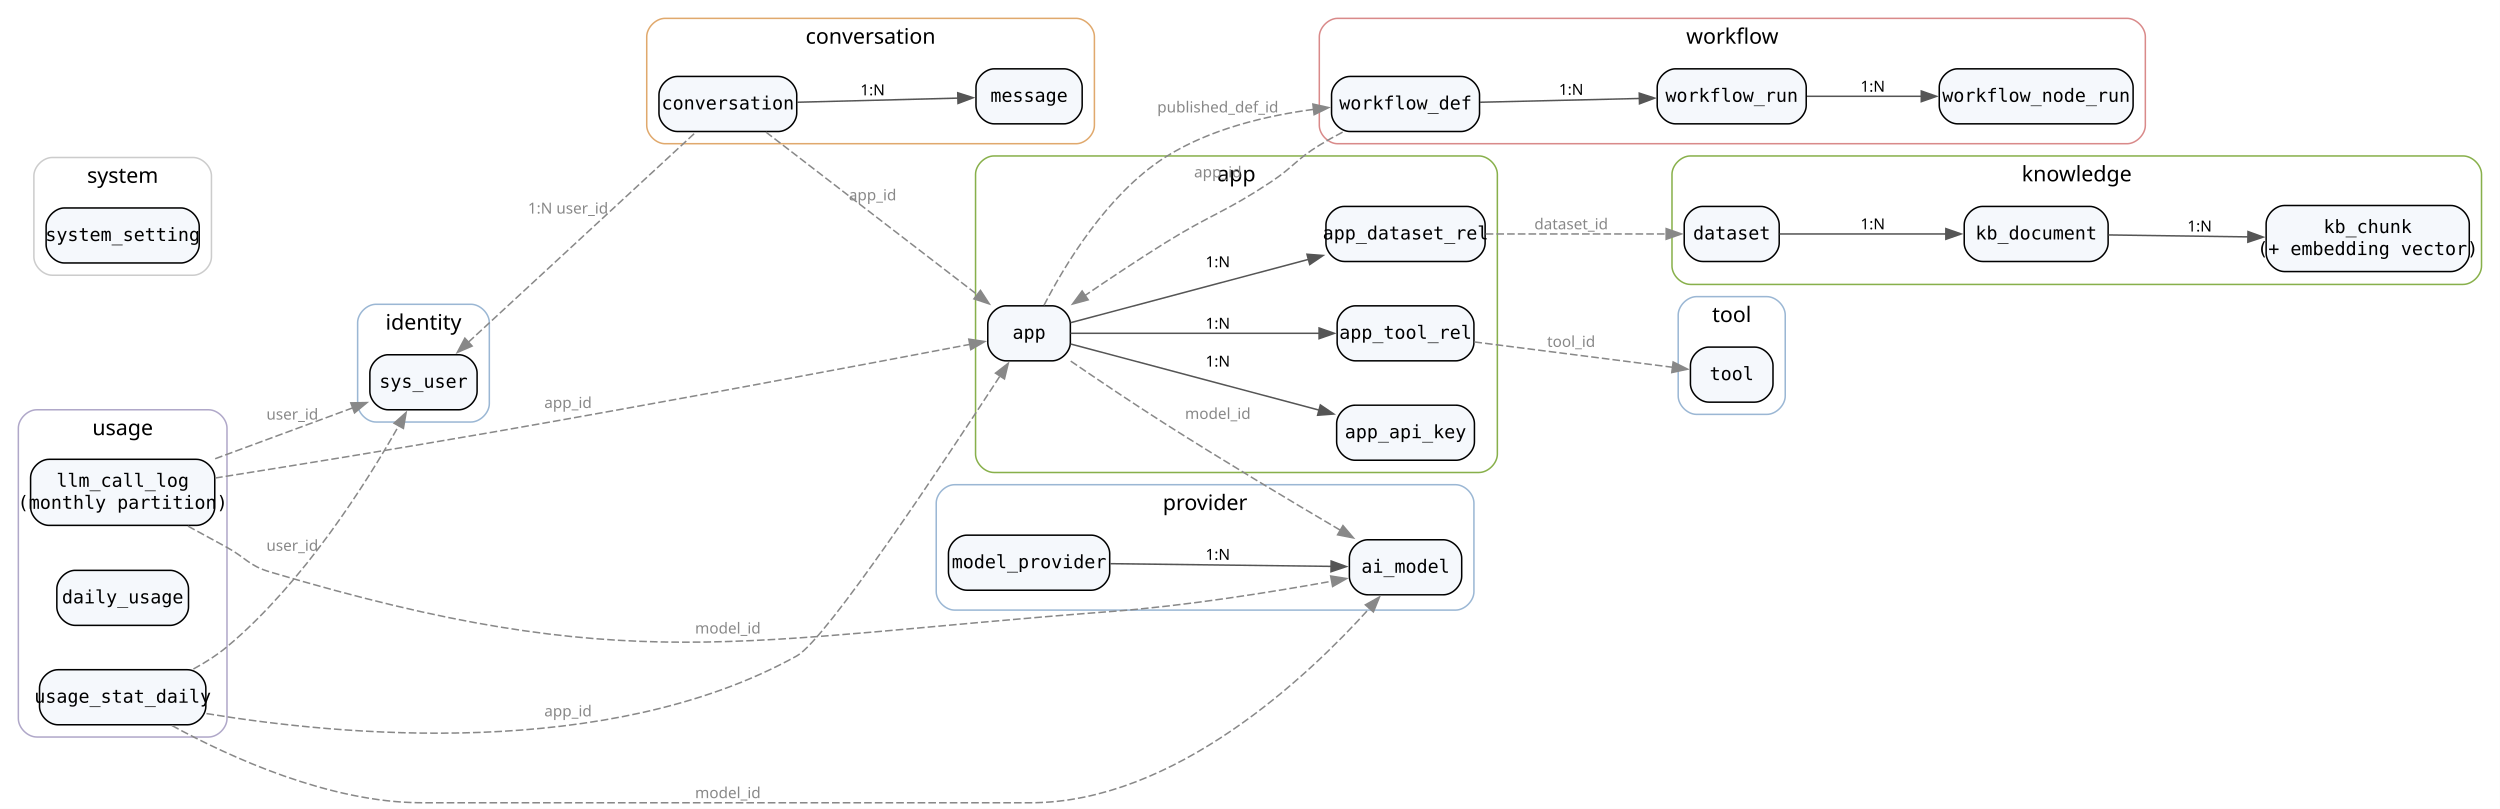
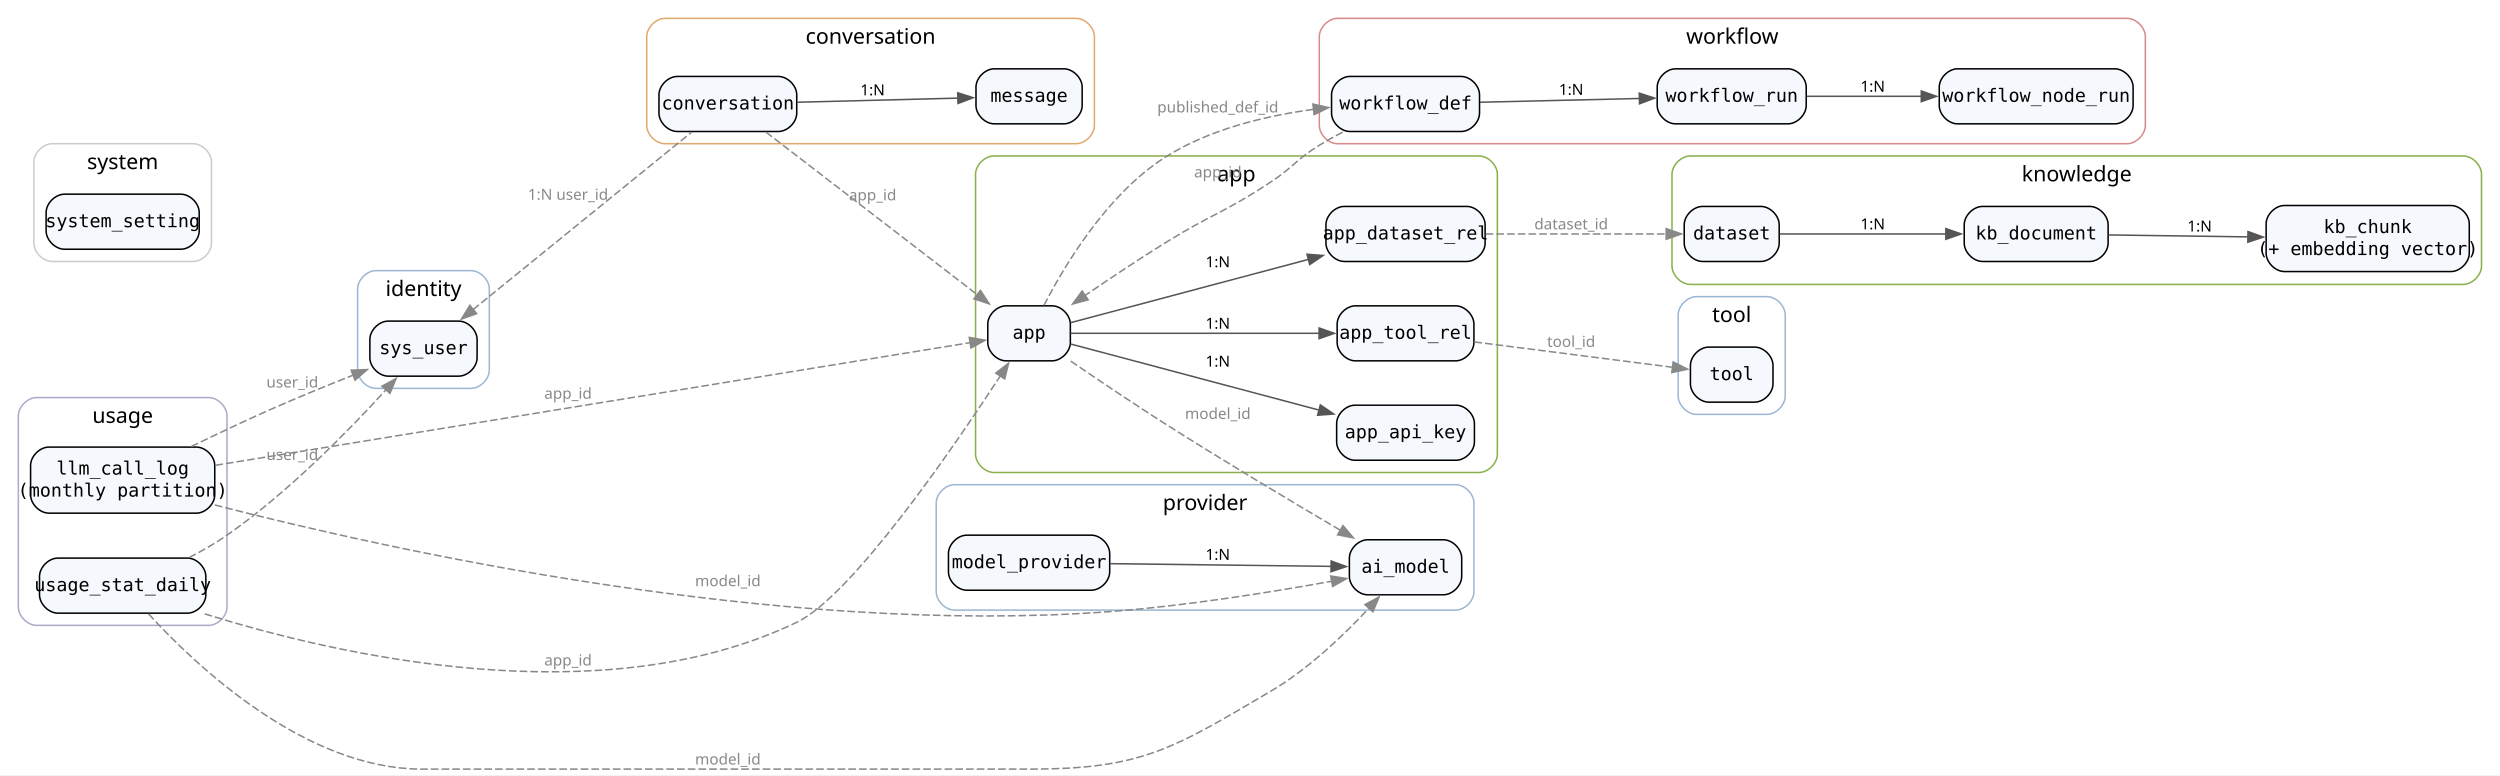
- <svg xmlns="http://www.w3.org/2000/svg" width="1635pt" height="529pt" viewBox="0.00 0.00 1635.00 529.00">
-   <g id="graph0" class="graph" transform="scale(1 1) rotate(0) translate(4 525)">
-     <polygon fill="white" stroke="none" points="-4,4 -4,-525 1630.91,-525 1630.91,4 -4,4" />
+ <svg xmlns="http://www.w3.org/2000/svg" width="1635pt" height="507pt" viewBox="0.00 0.00 1635.00 507.00">
+   <g id="graph0" class="graph" transform="scale(1 1) rotate(0) translate(4 503)">
+     <polygon fill="white" stroke="none" points="-4,4 -4,-503 1630.91,-503 1630.91,4 -4,4" />
    <g id="clust1" class="cluster">
      <path fill="none" stroke="#9bb7d4" d="M241.89,-249C241.89,-249 304.02,-249 304.02,-249 310.02,-249 316.02,-255 316.02,-261 316.02,-261 316.02,-314 316.02,-314 316.02,-320 310.02,-326 304.02,-326 304.02,-326 241.89,-326 241.89,-326 235.89,-326 229.89,-320 229.89,-314 229.89,-314 229.89,-261 229.89,-261 229.89,-255 235.89,-249 241.89,-249" />
      <text xml:space="preserve" text-anchor="middle" x="272.96" y="-309.4" font-family="sans-serif" font-size="14.00">identity</text>
    </g>
    <g id="clust2" class="cluster">
-       <path fill="none" stroke="#9bb7d4" d="M620.29,-126C620.29,-126 947.95,-126 947.95,-126 953.95,-126 959.95,-132 959.95,-138 959.95,-138 959.95,-196 959.95,-196 959.95,-202 953.95,-208 947.95,-208 947.95,-208 620.29,-208 620.29,-208 614.29,-208 608.29,-202 608.29,-196 608.29,-196 608.29,-138 608.29,-138 608.29,-132 614.29,-126 620.29,-126" />
-       <text xml:space="preserve" text-anchor="middle" x="784.12" y="-191.4" font-family="sans-serif" font-size="14.00">provider</text>
+       <path fill="none" stroke="#9bb7d4" d="M620.29,-104C620.29,-104 947.95,-104 947.95,-104 953.95,-104 959.95,-110 959.95,-116 959.95,-116 959.95,-174 959.95,-174 959.95,-180 953.95,-186 947.95,-186 947.95,-186 620.29,-186 620.29,-186 614.29,-186 608.29,-180 608.29,-174 608.29,-174 608.29,-116 608.29,-116 608.29,-110 614.29,-104 620.29,-104" />
+       <text xml:space="preserve" text-anchor="middle" x="784.12" y="-169.4" font-family="sans-serif" font-size="14.00">provider</text>
    </g>
    <g id="clust3" class="cluster">
-       <path fill="none" stroke="#88b04b" d="M646.01,-216C646.01,-216 963.27,-216 963.27,-216 969.27,-216 975.27,-222 975.27,-228 975.27,-228 975.27,-411 975.27,-411 975.27,-417 969.27,-423 963.27,-423 963.27,-423 646.01,-423 646.01,-423 640.01,-423 634.01,-417 634.01,-411 634.01,-411 634.01,-228 634.01,-228 634.01,-222 640.01,-216 646.01,-216" />
-       <text xml:space="preserve" text-anchor="middle" x="804.64" y="-406.4" font-family="sans-serif" font-size="14.00">app</text>
+       <path fill="none" stroke="#88b04b" d="M646.01,-194C646.01,-194 963.27,-194 963.27,-194 969.27,-194 975.27,-200 975.27,-206 975.27,-206 975.27,-389 975.27,-389 975.27,-395 969.27,-401 963.27,-401 963.27,-401 646.01,-401 646.01,-401 640.01,-401 634.01,-395 634.01,-389 634.01,-389 634.01,-206 634.01,-206 634.01,-200 640.01,-194 646.01,-194" />
+       <text xml:space="preserve" text-anchor="middle" x="804.64" y="-384.4" font-family="sans-serif" font-size="14.00">app</text>
    </g>
    <g id="clust4" class="cluster">
-       <path fill="none" stroke="#e0a96d" d="M430.96,-431C430.96,-431 699.74,-431 699.74,-431 705.74,-431 711.74,-437 711.74,-443 711.74,-443 711.74,-501 711.74,-501 711.74,-507 705.74,-513 699.74,-513 699.74,-513 430.96,-513 430.96,-513 424.96,-513 418.96,-507 418.96,-501 418.96,-501 418.96,-443 418.96,-443 418.96,-437 424.96,-431 430.96,-431" />
-       <text xml:space="preserve" text-anchor="middle" x="565.35" y="-496.4" font-family="sans-serif" font-size="14.00">conversation</text>
+       <path fill="none" stroke="#e0a96d" d="M430.96,-409C430.96,-409 699.74,-409 699.74,-409 705.74,-409 711.74,-415 711.74,-421 711.74,-421 711.74,-479 711.74,-479 711.74,-485 705.74,-491 699.74,-491 699.74,-491 430.96,-491 430.96,-491 424.96,-491 418.96,-485 418.96,-479 418.96,-479 418.96,-421 418.96,-421 418.96,-415 424.96,-409 430.96,-409" />
+       <text xml:space="preserve" text-anchor="middle" x="565.35" y="-474.4" font-family="sans-serif" font-size="14.00">conversation</text>
    </g>
    <g id="clust5" class="cluster">
-       <path fill="none" stroke="#88b04b" d="M1101.48,-339C1101.48,-339 1606.91,-339 1606.91,-339 1612.91,-339 1618.91,-345 1618.91,-351 1618.91,-351 1618.91,-411 1618.91,-411 1618.91,-417 1612.91,-423 1606.91,-423 1606.91,-423 1101.48,-423 1101.48,-423 1095.48,-423 1089.48,-417 1089.48,-411 1089.48,-411 1089.48,-351 1089.48,-351 1089.48,-345 1095.48,-339 1101.48,-339" />
-       <text xml:space="preserve" text-anchor="middle" x="1354.19" y="-406.4" font-family="sans-serif" font-size="14.00">knowledge</text>
+       <path fill="none" stroke="#88b04b" d="M1101.48,-317C1101.48,-317 1606.91,-317 1606.91,-317 1612.91,-317 1618.91,-323 1618.91,-329 1618.91,-329 1618.91,-389 1618.91,-389 1618.91,-395 1612.91,-401 1606.91,-401 1606.91,-401 1101.48,-401 1101.48,-401 1095.48,-401 1089.48,-395 1089.48,-389 1089.48,-389 1089.48,-329 1089.48,-329 1089.48,-323 1095.48,-317 1101.48,-317" />
+       <text xml:space="preserve" text-anchor="middle" x="1354.19" y="-384.4" font-family="sans-serif" font-size="14.00">knowledge</text>
    </g>
    <g id="clust6" class="cluster">
-       <path fill="none" stroke="#d98a8a" d="M870.83,-431C870.83,-431 1387.05,-431 1387.05,-431 1393.05,-431 1399.05,-437 1399.05,-443 1399.05,-443 1399.05,-501 1399.05,-501 1399.05,-507 1393.05,-513 1387.05,-513 1387.05,-513 870.83,-513 870.83,-513 864.83,-513 858.83,-507 858.83,-501 858.83,-501 858.83,-443 858.83,-443 858.83,-437 864.83,-431 870.83,-431" />
-       <text xml:space="preserve" text-anchor="middle" x="1128.94" y="-496.4" font-family="sans-serif" font-size="14.00">workflow</text>
+       <path fill="none" stroke="#d98a8a" d="M870.83,-409C870.83,-409 1387.05,-409 1387.05,-409 1393.05,-409 1399.05,-415 1399.05,-421 1399.05,-421 1399.05,-479 1399.05,-479 1399.05,-485 1393.05,-491 1387.05,-491 1387.05,-491 870.83,-491 870.83,-491 864.83,-491 858.83,-485 858.83,-479 858.83,-479 858.83,-421 858.83,-421 858.83,-415 864.83,-409 870.83,-409" />
+       <text xml:space="preserve" text-anchor="middle" x="1128.94" y="-474.4" font-family="sans-serif" font-size="14.00">workflow</text>
    </g>
    <g id="clust7" class="cluster">
-       <path fill="none" stroke="#9bb7d4" d="M1105.54,-254C1105.54,-254 1151.54,-254 1151.54,-254 1157.54,-254 1163.54,-260 1163.54,-266 1163.54,-266 1163.54,-319 1163.54,-319 1163.54,-325 1157.54,-331 1151.54,-331 1151.54,-331 1105.54,-331 1105.54,-331 1099.54,-331 1093.54,-325 1093.54,-319 1093.54,-319 1093.54,-266 1093.54,-266 1093.54,-260 1099.54,-254 1105.54,-254" />
-       <text xml:space="preserve" text-anchor="middle" x="1128.54" y="-314.4" font-family="sans-serif" font-size="14.00">tool</text>
+       <path fill="none" stroke="#9bb7d4" d="M1105.54,-232C1105.54,-232 1151.54,-232 1151.54,-232 1157.54,-232 1163.54,-238 1163.54,-244 1163.54,-244 1163.54,-297 1163.54,-297 1163.54,-303 1157.54,-309 1151.54,-309 1151.54,-309 1105.54,-309 1105.54,-309 1099.54,-309 1093.54,-303 1093.54,-297 1093.54,-297 1093.54,-244 1093.54,-244 1093.54,-238 1099.54,-232 1105.54,-232" />
+       <text xml:space="preserve" text-anchor="middle" x="1128.54" y="-292.4" font-family="sans-serif" font-size="14.00">tool</text>
    </g>
    <g id="clust8" class="cluster">
-       <path fill="none" stroke="#b0a8c9" d="M20,-43C20,-43 132.45,-43 132.45,-43 138.45,-43 144.45,-49 144.45,-55 144.45,-55 144.45,-245 144.45,-245 144.45,-251 138.45,-257 132.45,-257 132.45,-257 20,-257 20,-257 14,-257 8,-251 8,-245 8,-245 8,-55 8,-55 8,-49 14,-43 20,-43" />
-       <text xml:space="preserve" text-anchor="middle" x="76.23" y="-240.4" font-family="sans-serif" font-size="14.00">usage</text>
+       <path fill="none" stroke="#b0a8c9" d="M20,-94C20,-94 132.45,-94 132.45,-94 138.45,-94 144.45,-100 144.45,-106 144.45,-106 144.45,-231 144.45,-231 144.45,-237 138.45,-243 132.45,-243 132.45,-243 20,-243 20,-243 14,-243 8,-237 8,-231 8,-231 8,-106 8,-106 8,-100 14,-94 20,-94" />
+       <text xml:space="preserve" text-anchor="middle" x="76.23" y="-226.4" font-family="sans-serif" font-size="14.00">usage</text>
    </g>
    <g id="clust9" class="cluster">
-       <path fill="none" stroke="#cccccc" d="M30.16,-345C30.16,-345 122.29,-345 122.29,-345 128.29,-345 134.29,-351 134.29,-357 134.29,-357 134.29,-410 134.29,-410 134.29,-416 128.29,-422 122.29,-422 122.29,-422 30.16,-422 30.16,-422 24.16,-422 18.16,-416 18.16,-410 18.16,-410 18.16,-357 18.16,-357 18.16,-351 24.16,-345 30.16,-345" />
-       <text xml:space="preserve" text-anchor="middle" x="76.23" y="-405.4" font-family="sans-serif" font-size="14.00">system</text>
+       <path fill="none" stroke="#cccccc" d="M30.16,-332C30.16,-332 122.29,-332 122.29,-332 128.29,-332 134.29,-338 134.29,-344 134.29,-344 134.29,-397 134.29,-397 134.29,-403 128.29,-409 122.29,-409 122.29,-409 30.16,-409 30.16,-409 24.16,-409 18.16,-403 18.16,-397 18.16,-397 18.16,-344 18.16,-344 18.16,-338 24.16,-332 30.16,-332" />
+       <text xml:space="preserve" text-anchor="middle" x="76.23" y="-392.4" font-family="sans-serif" font-size="14.00">system</text>
    </g>
    <g id="node1" class="node">
      <path fill="#f5f8fc" stroke="black" d="M296.02,-293C296.02,-293 249.89,-293 249.89,-293 243.89,-293 237.89,-287 237.89,-281 237.89,-281 237.89,-269 237.89,-269 237.89,-263 243.89,-257 249.89,-257 249.89,-257 296.02,-257 296.02,-257 302.02,-257 308.02,-263 308.02,-269 308.02,-269 308.02,-281 308.02,-281 308.02,-287 302.02,-293 296.02,-293" />
      <text xml:space="preserve" text-anchor="middle" x="272.96" y="-271.4" font-family="monospace" font-size="12.00">sys_user</text>
    </g>
    <g id="node8" class="node">
-       <path fill="#f5f8fc" stroke="black" d="M505.07,-475C505.07,-475 438.96,-475 438.96,-475 432.96,-475 426.96,-469 426.96,-463 426.96,-463 426.96,-451 426.96,-451 426.96,-445 432.96,-439 438.96,-439 438.96,-439 505.07,-439 505.07,-439 511.07,-439 517.07,-445 517.07,-451 517.07,-451 517.07,-463 517.07,-463 517.07,-469 511.07,-475 505.07,-475" />
-       <text xml:space="preserve" text-anchor="middle" x="472.02" y="-453.4" font-family="monospace" font-size="12.00">conversation</text>
+       <path fill="#f5f8fc" stroke="black" d="M505.07,-453C505.07,-453 438.96,-453 438.96,-453 432.96,-453 426.96,-447 426.96,-441 426.96,-441 426.96,-429 426.96,-429 426.96,-423 432.96,-417 438.96,-417 438.96,-417 505.07,-417 505.07,-417 511.07,-417 517.07,-423 517.07,-429 517.07,-429 517.07,-441 517.07,-441 517.07,-447 511.07,-453 505.07,-453" />
+       <text xml:space="preserve" text-anchor="middle" x="472.02" y="-431.4" font-family="monospace" font-size="12.00">conversation</text>
    </g>
    <g id="edge16" class="edge">
-       <path fill="none" stroke="#888888" stroke-dasharray="5,2" d="M302.29,-301.17C342.78,-338.56 416.17,-406.35 451.28,-438.77" />
-       <polygon fill="#888888" stroke="#888888" points="304.77,-298.69 295.05,-294.48 300.02,-303.84 304.77,-298.69" />
-       <text xml:space="preserve" text-anchor="middle" x="367.49" y="-385.3" font-family="sans-serif" font-size="10.00" fill="#888888">1:N user_id</text>
+       <path fill="none" stroke="#888888" stroke-dasharray="5,2" d="M305.35,-300.49C345.25,-332.89 413.18,-388.04 448.37,-416.61" />
+       <polygon fill="#888888" stroke="#888888" points="307.71,-297.89 297.74,-294.31 303.29,-303.33 307.71,-297.89" />
+       <text xml:space="preserve" text-anchor="middle" x="367.49" y="-372.33" font-family="sans-serif" font-size="10.00" fill="#888888">1:N user_id</text>
    </g>
    <g id="node2" class="node">
-       <path fill="#f5f8fc" stroke="black" d="M709.74,-175C709.74,-175 628.29,-175 628.29,-175 622.29,-175 616.29,-169 616.29,-163 616.29,-163 616.29,-151 616.29,-151 616.29,-145 622.29,-139 628.29,-139 628.29,-139 709.74,-139 709.74,-139 715.74,-139 721.74,-145 721.74,-151 721.74,-151 721.74,-163 721.74,-163 721.74,-169 715.74,-175 709.74,-175" />
-       <text xml:space="preserve" text-anchor="middle" x="669.01" y="-153.4" font-family="monospace" font-size="12.00">model_provider</text>
+       <path fill="#f5f8fc" stroke="black" d="M709.74,-153C709.74,-153 628.29,-153 628.29,-153 622.29,-153 616.29,-147 616.29,-141 616.29,-141 616.29,-129 616.29,-129 616.29,-123 622.29,-117 628.29,-117 628.29,-117 709.74,-117 709.74,-117 715.74,-117 721.74,-123 721.74,-129 721.74,-129 721.74,-141 721.74,-141 721.74,-147 715.74,-153 709.74,-153" />
+       <text xml:space="preserve" text-anchor="middle" x="669.01" y="-131.4" font-family="monospace" font-size="12.00">model_provider</text>
    </g>
    <g id="node3" class="node">
-       <path fill="#f5f8fc" stroke="black" d="M939.95,-172C939.95,-172 890.49,-172 890.49,-172 884.49,-172 878.49,-166 878.49,-160 878.49,-160 878.49,-148 878.49,-148 878.49,-142 884.49,-136 890.49,-136 890.49,-136 939.95,-136 939.95,-136 945.95,-136 951.95,-142 951.95,-148 951.95,-148 951.95,-160 951.95,-160 951.95,-166 945.95,-172 939.95,-172" />
-       <text xml:space="preserve" text-anchor="middle" x="915.22" y="-150.4" font-family="monospace" font-size="12.00">ai_model</text>
+       <path fill="#f5f8fc" stroke="black" d="M939.95,-150C939.95,-150 890.49,-150 890.49,-150 884.49,-150 878.49,-144 878.49,-138 878.49,-138 878.49,-126 878.49,-126 878.49,-120 884.49,-114 890.49,-114 890.49,-114 939.95,-114 939.95,-114 945.95,-114 951.95,-120 951.95,-126 951.95,-126 951.95,-138 951.95,-138 951.95,-144 945.95,-150 939.95,-150" />
+       <text xml:space="preserve" text-anchor="middle" x="915.22" y="-128.4" font-family="monospace" font-size="12.00">ai_model</text>
    </g>
    <g id="edge1" class="edge">
-       <path fill="none" stroke="#555555" d="M722.1,-156.36C764.9,-155.83 825.04,-155.1 866.58,-154.59" />
-       <polygon fill="#555555" stroke="#555555" points="866.57,-158.09 876.53,-154.46 866.48,-151.09 866.57,-158.09" />
-       <text xml:space="preserve" text-anchor="middle" x="792.45" y="-158.86" font-family="sans-serif" font-size="10.00">1:N</text>
+       <path fill="none" stroke="#555555" d="M722.1,-134.36C764.9,-133.83 825.04,-133.1 866.58,-132.59" />
+       <polygon fill="#555555" stroke="#555555" points="866.57,-136.09 876.53,-132.46 866.48,-129.09 866.57,-136.09" />
+       <text xml:space="preserve" text-anchor="middle" x="792.45" y="-136.86" font-family="sans-serif" font-size="10.00">1:N</text>
    </g>
    <g id="node4" class="node">
-       <path fill="#f5f8fc" stroke="black" d="M684.01,-325C684.01,-325 654.01,-325 654.01,-325 648.01,-325 642.01,-319 642.01,-313 642.01,-313 642.01,-301 642.01,-301 642.01,-295 648.01,-289 654.01,-289 654.01,-289 684.01,-289 684.01,-289 690.01,-289 696.01,-295 696.01,-301 696.01,-301 696.01,-313 696.01,-313 696.01,-319 690.01,-325 684.01,-325" />
-       <text xml:space="preserve" text-anchor="middle" x="669.01" y="-303.4" font-family="monospace" font-size="12.00">app</text>
+       <path fill="#f5f8fc" stroke="black" d="M684.01,-303C684.01,-303 654.01,-303 654.01,-303 648.01,-303 642.01,-297 642.01,-291 642.01,-291 642.01,-279 642.01,-279 642.01,-273 648.01,-267 654.01,-267 654.01,-267 684.01,-267 684.01,-267 690.01,-267 696.01,-273 696.01,-279 696.01,-279 696.01,-291 696.01,-291 696.01,-297 690.01,-303 684.01,-303" />
+       <text xml:space="preserve" text-anchor="middle" x="669.01" y="-281.4" font-family="monospace" font-size="12.00">app</text>
    </g>
    <g id="edge10" class="edge">
-       <path fill="none" stroke="#888888" stroke-dasharray="5,2" d="M696.27,-288.83C713.58,-276.98 736.83,-261.3 757.74,-248 796.22,-223.52 840.9,-196.86 872.63,-178.2" />
-       <polygon fill="#888888" stroke="#888888" points="874.3,-181.28 881.15,-173.2 870.76,-175.24 874.3,-181.28" />
-       <text xml:space="preserve" text-anchor="middle" x="792.45" y="-251" font-family="sans-serif" font-size="10.00" fill="#888888">model_id</text>
+       <path fill="none" stroke="#888888" stroke-dasharray="5,2" d="M696.27,-266.83C713.58,-254.98 736.83,-239.3 757.74,-226 796.22,-201.52 840.9,-174.86 872.63,-156.2" />
+       <polygon fill="#888888" stroke="#888888" points="874.3,-159.28 881.15,-151.2 870.76,-153.24 874.3,-159.28" />
+       <text xml:space="preserve" text-anchor="middle" x="792.45" y="-229" font-family="sans-serif" font-size="10.00" fill="#888888">model_id</text>
    </g>
    <g id="node5" class="node">
-       <path fill="#f5f8fc" stroke="black" d="M948.28,-260C948.28,-260 882.16,-260 882.16,-260 876.16,-260 870.16,-254 870.16,-248 870.16,-248 870.16,-236 870.16,-236 870.16,-230 876.16,-224 882.16,-224 882.16,-224 948.28,-224 948.28,-224 954.28,-224 960.28,-230 960.28,-236 960.28,-236 960.28,-248 960.28,-248 960.28,-254 954.28,-260 948.28,-260" />
-       <text xml:space="preserve" text-anchor="middle" x="915.22" y="-238.4" font-family="monospace" font-size="12.00">app_api_key</text>
+       <path fill="#f5f8fc" stroke="black" d="M948.28,-238C948.28,-238 882.16,-238 882.16,-238 876.16,-238 870.16,-232 870.16,-226 870.16,-226 870.16,-214 870.16,-214 870.16,-208 876.16,-202 882.16,-202 882.16,-202 948.28,-202 948.28,-202 954.28,-202 960.28,-208 960.28,-214 960.28,-214 960.28,-226 960.28,-226 960.28,-232 954.28,-238 948.28,-238" />
+       <text xml:space="preserve" text-anchor="middle" x="915.22" y="-216.4" font-family="monospace" font-size="12.00">app_api_key</text>
    </g>
    <g id="edge2" class="edge">
-       <path fill="none" stroke="#555555" d="M696.15,-300.04C734.78,-289.76 808.03,-270.26 858.92,-256.72" />
-       <polygon fill="#555555" stroke="#555555" points="859.51,-260.18 868.28,-254.23 857.71,-253.42 859.51,-260.18" />
-       <text xml:space="preserve" text-anchor="middle" x="792.45" y="-285.23" font-family="sans-serif" font-size="10.00">1:N</text>
+       <path fill="none" stroke="#555555" d="M696.15,-278.04C734.78,-267.76 808.03,-248.26 858.92,-234.72" />
+       <polygon fill="#555555" stroke="#555555" points="859.51,-238.18 868.28,-232.23 857.71,-231.42 859.51,-238.18" />
+       <text xml:space="preserve" text-anchor="middle" x="792.45" y="-263.23" font-family="sans-serif" font-size="10.00">1:N</text>
    </g>
    <g id="node6" class="node">
-       <path fill="#f5f8fc" stroke="black" d="M955.27,-390C955.27,-390 875.17,-390 875.17,-390 869.17,-390 863.17,-384 863.17,-378 863.17,-378 863.17,-366 863.17,-366 863.17,-360 869.17,-354 875.17,-354 875.17,-354 955.27,-354 955.27,-354 961.27,-354 967.27,-360 967.27,-366 967.27,-366 967.27,-378 967.27,-378 967.27,-384 961.27,-390 955.27,-390" />
-       <text xml:space="preserve" text-anchor="middle" x="915.22" y="-368.4" font-family="monospace" font-size="12.00">app_dataset_rel</text>
+       <path fill="#f5f8fc" stroke="black" d="M955.27,-368C955.27,-368 875.17,-368 875.17,-368 869.17,-368 863.17,-362 863.17,-356 863.17,-356 863.17,-344 863.17,-344 863.17,-338 869.17,-332 875.17,-332 875.17,-332 955.27,-332 955.27,-332 961.27,-332 967.27,-338 967.27,-344 967.27,-344 967.27,-356 967.27,-356 967.27,-362 961.27,-368 955.27,-368" />
+       <text xml:space="preserve" text-anchor="middle" x="915.22" y="-346.4" font-family="monospace" font-size="12.00">app_dataset_rel</text>
    </g>
    <g id="edge3" class="edge">
-       <path fill="none" stroke="#555555" d="M696.15,-313.96C732.98,-323.76 801.29,-341.94 851.68,-355.35" />
-       <polygon fill="#555555" stroke="#555555" points="850.76,-358.73 861.32,-357.92 852.56,-351.97 850.76,-358.73" />
-       <text xml:space="preserve" text-anchor="middle" x="792.45" y="-350.23" font-family="sans-serif" font-size="10.00">1:N</text>
+       <path fill="none" stroke="#555555" d="M696.15,-291.96C732.98,-301.76 801.29,-319.94 851.68,-333.35" />
+       <polygon fill="#555555" stroke="#555555" points="850.76,-336.73 861.32,-335.92 852.56,-329.97 850.76,-336.73" />
+       <text xml:space="preserve" text-anchor="middle" x="792.45" y="-328.23" font-family="sans-serif" font-size="10.00">1:N</text>
    </g>
    <g id="node7" class="node">
-       <path fill="#f5f8fc" stroke="black" d="M947.95,-325C947.95,-325 882.49,-325 882.49,-325 876.49,-325 870.49,-319 870.49,-313 870.49,-313 870.49,-301 870.49,-301 870.49,-295 876.49,-289 882.49,-289 882.49,-289 947.95,-289 947.95,-289 953.95,-289 959.95,-295 959.95,-301 959.95,-301 959.95,-313 959.95,-313 959.95,-319 953.95,-325 947.95,-325" />
-       <text xml:space="preserve" text-anchor="middle" x="915.22" y="-303.4" font-family="monospace" font-size="12.00">app_tool_rel</text>
+       <path fill="#f5f8fc" stroke="black" d="M947.95,-303C947.95,-303 882.49,-303 882.49,-303 876.49,-303 870.49,-297 870.49,-291 870.49,-291 870.49,-279 870.49,-279 870.49,-273 876.49,-267 882.49,-267 882.49,-267 947.95,-267 947.95,-267 953.95,-267 959.95,-273 959.95,-279 959.95,-279 959.95,-291 959.95,-291 959.95,-297 953.95,-303 947.95,-303" />
+       <text xml:space="preserve" text-anchor="middle" x="915.22" y="-281.4" font-family="monospace" font-size="12.00">app_tool_rel</text>
    </g>
    <g id="edge4" class="edge">
-       <path fill="none" stroke="#555555" d="M696.15,-307C734.73,-307 807.85,-307 858.73,-307" />
-       <polygon fill="#555555" stroke="#555555" points="858.68,-310.5 868.68,-307 858.68,-303.5 858.68,-310.5" />
-       <text xml:space="preserve" text-anchor="middle" x="792.45" y="-310" font-family="sans-serif" font-size="10.00">1:N</text>
+       <path fill="none" stroke="#555555" d="M696.15,-285C734.73,-285 807.85,-285 858.73,-285" />
+       <polygon fill="#555555" stroke="#555555" points="858.68,-288.5 868.68,-285 858.68,-281.5 858.68,-288.5" />
+       <text xml:space="preserve" text-anchor="middle" x="792.45" y="-288" font-family="sans-serif" font-size="10.00">1:N</text>
    </g>
    <g id="node13" class="node">
-       <path fill="#f5f8fc" stroke="black" d="M951.61,-475C951.61,-475 878.83,-475 878.83,-475 872.83,-475 866.83,-469 866.83,-463 866.83,-463 866.83,-451 866.83,-451 866.83,-445 872.83,-439 878.83,-439 878.83,-439 951.61,-439 951.61,-439 957.61,-439 963.61,-445 963.61,-451 963.61,-451 963.61,-463 963.61,-463 963.61,-469 957.61,-475 951.61,-475" />
-       <text xml:space="preserve" text-anchor="middle" x="915.22" y="-453.4" font-family="monospace" font-size="12.00">workflow_def</text>
+       <path fill="#f5f8fc" stroke="black" d="M951.61,-453C951.61,-453 878.83,-453 878.83,-453 872.83,-453 866.83,-447 866.83,-441 866.83,-441 866.83,-429 866.83,-429 866.83,-423 872.83,-417 878.83,-417 878.83,-417 951.61,-417 951.61,-417 957.61,-417 963.61,-423 963.61,-429 963.61,-429 963.61,-441 963.61,-441 963.61,-447 957.61,-453 951.61,-453" />
+       <text xml:space="preserve" text-anchor="middle" x="915.22" y="-431.4" font-family="monospace" font-size="12.00">workflow_def</text>
    </g>
    <g id="edge13" class="edge">
-       <path fill="none" stroke="#888888" stroke-dasharray="5,2" d="M678.78,-325.37C692.08,-351.19 719.89,-397.76 757.74,-422 786.76,-440.59 824.31,-449.38 855.35,-453.51" />
-       <polygon fill="#888888" stroke="#888888" points="854.61,-456.95 864.96,-454.65 855.44,-449.99 854.61,-456.95" />
-       <text xml:space="preserve" text-anchor="middle" x="792.45" y="-451.46" font-family="sans-serif" font-size="10.00" fill="#888888">published_def_id</text>
+       <path fill="none" stroke="#888888" stroke-dasharray="5,2" d="M678.78,-303.37C692.08,-329.19 719.89,-375.76 757.74,-400 786.76,-418.59 824.31,-427.38 855.35,-431.51" />
+       <polygon fill="#888888" stroke="#888888" points="854.61,-434.95 864.96,-432.65 855.44,-427.99 854.61,-434.95" />
+       <text xml:space="preserve" text-anchor="middle" x="792.45" y="-429.46" font-family="sans-serif" font-size="10.00" fill="#888888">published_def_id</text>
    </g>
    <g id="node10" class="node">
-       <path fill="#f5f8fc" stroke="black" d="M1147.6,-390C1147.6,-390 1109.48,-390 1109.48,-390 1103.48,-390 1097.48,-384 1097.48,-378 1097.48,-378 1097.48,-366 1097.48,-366 1097.48,-360 1103.48,-354 1109.48,-354 1109.48,-354 1147.6,-354 1147.6,-354 1153.6,-354 1159.6,-360 1159.6,-366 1159.6,-366 1159.6,-378 1159.6,-378 1159.6,-384 1153.6,-390 1147.6,-390" />
-       <text xml:space="preserve" text-anchor="middle" x="1128.54" y="-368.4" font-family="monospace" font-size="12.00">dataset</text>
+       <path fill="#f5f8fc" stroke="black" d="M1147.6,-368C1147.6,-368 1109.48,-368 1109.48,-368 1103.48,-368 1097.48,-362 1097.48,-356 1097.48,-356 1097.48,-344 1097.48,-344 1097.48,-338 1103.48,-332 1109.48,-332 1109.48,-332 1147.6,-332 1147.6,-332 1153.6,-332 1159.6,-338 1159.6,-344 1159.6,-344 1159.6,-356 1159.6,-356 1159.6,-362 1153.6,-368 1147.6,-368" />
+       <text xml:space="preserve" text-anchor="middle" x="1128.54" y="-346.4" font-family="monospace" font-size="12.00">dataset</text>
    </g>
    <g id="edge11" class="edge">
-       <path fill="none" stroke="#888888" stroke-dasharray="5,2" d="M967.64,-372C1003.93,-372 1051.92,-372 1085.82,-372" />
-       <polygon fill="#888888" stroke="#888888" points="1085.67,-375.5 1095.67,-372 1085.67,-368.5 1085.67,-375.5" />
-       <text xml:space="preserve" text-anchor="middle" x="1023.54" y="-375" font-family="sans-serif" font-size="10.00" fill="#888888">dataset_id</text>
+       <path fill="none" stroke="#888888" stroke-dasharray="5,2" d="M967.64,-350C1003.93,-350 1051.92,-350 1085.82,-350" />
+       <polygon fill="#888888" stroke="#888888" points="1085.67,-353.5 1095.67,-350 1085.67,-346.5 1085.67,-353.5" />
+       <text xml:space="preserve" text-anchor="middle" x="1023.54" y="-353" font-family="sans-serif" font-size="10.00" fill="#888888">dataset_id</text>
    </g>
    <g id="node16" class="node">
-       <path fill="#f5f8fc" stroke="black" d="M1143.54,-298C1143.54,-298 1113.54,-298 1113.54,-298 1107.54,-298 1101.54,-292 1101.54,-286 1101.54,-286 1101.54,-274 1101.54,-274 1101.54,-268 1107.54,-262 1113.54,-262 1113.54,-262 1143.54,-262 1143.54,-262 1149.54,-262 1155.54,-268 1155.54,-274 1155.54,-274 1155.54,-286 1155.54,-286 1155.54,-292 1149.54,-298 1143.54,-298" />
-       <text xml:space="preserve" text-anchor="middle" x="1128.54" y="-276.4" font-family="monospace" font-size="12.00">tool</text>
+       <path fill="#f5f8fc" stroke="black" d="M1143.54,-276C1143.54,-276 1113.54,-276 1113.54,-276 1107.54,-276 1101.54,-270 1101.54,-264 1101.54,-264 1101.54,-252 1101.54,-252 1101.54,-246 1107.54,-240 1113.54,-240 1113.54,-240 1143.54,-240 1143.54,-240 1149.54,-240 1155.54,-246 1155.54,-252 1155.54,-252 1155.54,-264 1155.54,-264 1155.54,-270 1149.54,-276 1143.54,-276" />
+       <text xml:space="preserve" text-anchor="middle" x="1128.54" y="-254.4" font-family="monospace" font-size="12.00">tool</text>
    </g>
    <g id="edge12" class="edge">
-       <path fill="none" stroke="#888888" stroke-dasharray="5,2" d="M960.26,-301.37C998.68,-296.46 1053.81,-289.42 1090.13,-284.78" />
-       <polygon fill="#888888" stroke="#888888" points="1090.24,-288.29 1099.71,-283.56 1089.35,-281.35 1090.24,-288.29" />
-       <text xml:space="preserve" text-anchor="middle" x="1023.54" y="-298.12" font-family="sans-serif" font-size="10.00" fill="#888888">tool_id</text>
+       <path fill="none" stroke="#888888" stroke-dasharray="5,2" d="M960.26,-279.37C998.68,-274.46 1053.81,-267.42 1090.13,-262.78" />
+       <polygon fill="#888888" stroke="#888888" points="1090.24,-266.29 1099.71,-261.56 1089.35,-259.35 1090.24,-266.29" />
+       <text xml:space="preserve" text-anchor="middle" x="1023.54" y="-276.12" font-family="sans-serif" font-size="10.00" fill="#888888">tool_id</text>
    </g>
    <g id="edge15" class="edge">
-       <path fill="none" stroke="#888888" stroke-dasharray="5,2" d="M496.93,-438.61C531.67,-411.88 596.21,-362.23 635.33,-332.15" />
-       <polygon fill="#888888" stroke="#888888" points="637.22,-335.1 643.01,-326.23 632.95,-329.55 637.22,-335.1" />
-       <text xml:space="preserve" text-anchor="middle" x="566.68" y="-393.98" font-family="sans-serif" font-size="10.00" fill="#888888">app_id</text>
+       <path fill="none" stroke="#888888" stroke-dasharray="5,2" d="M496.93,-416.61C531.67,-389.88 596.21,-340.23 635.33,-310.15" />
+       <polygon fill="#888888" stroke="#888888" points="637.22,-313.1 643.01,-304.23 632.95,-307.55 637.22,-313.1" />
+       <text xml:space="preserve" text-anchor="middle" x="566.68" y="-371.98" font-family="sans-serif" font-size="10.00" fill="#888888">app_id</text>
    </g>
    <g id="node9" class="node">
-       <path fill="#f5f8fc" stroke="black" d="M691.74,-480C691.74,-480 646.29,-480 646.29,-480 640.29,-480 634.29,-474 634.29,-468 634.29,-468 634.29,-456 634.29,-456 634.29,-450 640.29,-444 646.29,-444 646.29,-444 691.74,-444 691.74,-444 697.74,-444 703.74,-450 703.74,-456 703.74,-456 703.74,-468 703.74,-468 703.74,-474 697.74,-480 691.74,-480" />
-       <text xml:space="preserve" text-anchor="middle" x="669.01" y="-458.4" font-family="monospace" font-size="12.00">message</text>
+       <path fill="#f5f8fc" stroke="black" d="M691.74,-458C691.74,-458 646.29,-458 646.29,-458 640.29,-458 634.29,-452 634.29,-446 634.29,-446 634.29,-434 634.29,-434 634.29,-428 640.29,-422 646.29,-422 646.29,-422 691.74,-422 691.74,-422 697.74,-422 703.74,-428 703.74,-434 703.74,-434 703.74,-446 703.74,-446 703.74,-452 697.74,-458 691.74,-458" />
+       <text xml:space="preserve" text-anchor="middle" x="669.01" y="-436.4" font-family="monospace" font-size="12.00">message</text>
    </g>
    <g id="edge9" class="edge">
-       <path fill="none" stroke="#555555" d="M517.27,-458.13C548.79,-458.94 591.03,-460.03 622.77,-460.84" />
-       <polygon fill="#555555" stroke="#555555" points="622.36,-464.33 632.44,-461.09 622.54,-457.33 622.36,-464.33" />
-       <text xml:space="preserve" text-anchor="middle" x="566.68" y="-462.65" font-family="sans-serif" font-size="10.00">1:N</text>
+       <path fill="none" stroke="#555555" d="M517.27,-436.13C548.79,-436.94 591.03,-438.03 622.77,-438.84" />
+       <polygon fill="#555555" stroke="#555555" points="622.36,-442.33 632.44,-439.09 622.54,-435.33 622.36,-442.33" />
+       <text xml:space="preserve" text-anchor="middle" x="566.68" y="-440.65" font-family="sans-serif" font-size="10.00">1:N</text>
    </g>
    <g id="node11" class="node">
-       <path fill="#f5f8fc" stroke="black" d="M1362.72,-390C1362.72,-390 1292.6,-390 1292.6,-390 1286.6,-390 1280.6,-384 1280.6,-378 1280.6,-378 1280.6,-366 1280.6,-366 1280.6,-360 1286.6,-354 1292.6,-354 1292.6,-354 1362.72,-354 1362.72,-354 1368.72,-354 1374.72,-360 1374.72,-366 1374.72,-366 1374.72,-378 1374.72,-378 1374.72,-384 1368.72,-390 1362.72,-390" />
-       <text xml:space="preserve" text-anchor="middle" x="1327.66" y="-368.4" font-family="monospace" font-size="12.00">kb_document</text>
+       <path fill="#f5f8fc" stroke="black" d="M1362.72,-368C1362.72,-368 1292.6,-368 1292.6,-368 1286.6,-368 1280.6,-362 1280.6,-356 1280.6,-356 1280.6,-344 1280.6,-344 1280.6,-338 1286.6,-332 1292.6,-332 1292.6,-332 1362.72,-332 1362.72,-332 1368.72,-332 1374.72,-338 1374.72,-344 1374.72,-344 1374.72,-356 1374.72,-356 1374.72,-362 1368.72,-368 1362.72,-368" />
+       <text xml:space="preserve" text-anchor="middle" x="1327.66" y="-346.4" font-family="monospace" font-size="12.00">kb_document</text>
    </g>
    <g id="edge5" class="edge">
-       <path fill="none" stroke="#555555" d="M1159.91,-372C1188.85,-372 1233.18,-372 1268.86,-372" />
-       <polygon fill="#555555" stroke="#555555" points="1268.59,-375.5 1278.59,-372 1268.59,-368.5 1268.59,-375.5" />
-       <text xml:space="preserve" text-anchor="middle" x="1220.77" y="-375" font-family="sans-serif" font-size="10.00">1:N</text>
+       <path fill="none" stroke="#555555" d="M1159.91,-350C1188.85,-350 1233.18,-350 1268.86,-350" />
+       <polygon fill="#555555" stroke="#555555" points="1268.59,-353.5 1278.59,-350 1268.59,-346.5 1268.59,-353.5" />
+       <text xml:space="preserve" text-anchor="middle" x="1220.77" y="-353" font-family="sans-serif" font-size="10.00">1:N</text>
    </g>
    <g id="node12" class="node">
-       <path fill="#f5f8fc" stroke="black" d="M1598.91,-390.6C1598.91,-390.6 1490.05,-390.6 1490.05,-390.6 1484.05,-390.6 1478.05,-384.6 1478.05,-378.6 1478.05,-378.6 1478.05,-359.4 1478.05,-359.4 1478.05,-353.4 1484.05,-347.4 1490.05,-347.4 1490.05,-347.4 1598.91,-347.4 1598.91,-347.4 1604.91,-347.4 1610.91,-353.4 1610.91,-359.4 1610.91,-359.4 1610.91,-378.6 1610.91,-378.6 1610.91,-384.6 1604.91,-390.6 1598.91,-390.6" />
-       <text xml:space="preserve" text-anchor="middle" x="1544.48" y="-372.6" font-family="monospace" font-size="12.00">kb_chunk</text>
-       <text xml:space="preserve" text-anchor="middle" x="1544.48" y="-358.2" font-family="monospace" font-size="12.00">(+ embedding vector)</text>
+       <path fill="#f5f8fc" stroke="black" d="M1598.91,-368.6C1598.91,-368.6 1490.05,-368.6 1490.05,-368.6 1484.05,-368.6 1478.05,-362.6 1478.05,-356.6 1478.05,-356.6 1478.05,-337.4 1478.05,-337.4 1478.05,-331.4 1484.05,-325.4 1490.05,-325.4 1490.05,-325.4 1598.91,-325.4 1598.91,-325.4 1604.91,-325.4 1610.91,-331.4 1610.91,-337.4 1610.91,-337.4 1610.91,-356.6 1610.91,-356.6 1610.91,-362.6 1604.91,-368.6 1598.91,-368.6" />
+       <text xml:space="preserve" text-anchor="middle" x="1544.48" y="-350.6" font-family="monospace" font-size="12.00">kb_chunk</text>
+       <text xml:space="preserve" text-anchor="middle" x="1544.48" y="-336.2" font-family="monospace" font-size="12.00">(+ embedding vector)</text>
    </g>
    <g id="edge6" class="edge">
-       <path fill="none" stroke="#555555" d="M1375,-371.35C1401.58,-370.98 1435.63,-370.51 1466.15,-370.08" />
-       <polygon fill="#555555" stroke="#555555" points="1466.19,-373.58 1476.14,-369.94 1466.09,-366.58 1466.19,-373.58" />
-       <text xml:space="preserve" text-anchor="middle" x="1434.55" y="-373.59" font-family="sans-serif" font-size="10.00">1:N</text>
+       <path fill="none" stroke="#555555" d="M1375,-349.35C1401.58,-348.98 1435.63,-348.51 1466.15,-348.08" />
+       <polygon fill="#555555" stroke="#555555" points="1466.19,-351.58 1476.14,-347.94 1466.09,-344.58 1466.19,-351.58" />
+       <text xml:space="preserve" text-anchor="middle" x="1434.55" y="-351.59" font-family="sans-serif" font-size="10.00">1:N</text>
    </g>
    <g id="edge14" class="edge">
-       <path fill="none" stroke="#888888" stroke-dasharray="5,2" d="M874.08,-438.59C868.86,-435.87 863.66,-432.97 858.83,-430 843.79,-420.75 841.89,-415.76 827.17,-406 797.49,-386.31 787.96,-384.84 757.74,-366 740.32,-355.15 721.39,-342.52 705.58,-331.74" />
-       <polygon fill="#888888" stroke="#888888" points="707.66,-328.92 697.44,-326.15 703.71,-334.7 707.66,-328.92" />
-       <text xml:space="preserve" text-anchor="middle" x="792.45" y="-409" font-family="sans-serif" font-size="10.00" fill="#888888">app_id</text>
+       <path fill="none" stroke="#888888" stroke-dasharray="5,2" d="M874.08,-416.59C868.86,-413.87 863.66,-410.97 858.83,-408 843.79,-398.75 841.89,-393.76 827.17,-384 797.49,-364.31 787.96,-362.84 757.74,-344 740.32,-333.15 721.39,-320.52 705.58,-309.74" />
+       <polygon fill="#888888" stroke="#888888" points="707.66,-306.92 697.44,-304.15 703.71,-312.7 707.66,-306.92" />
+       <text xml:space="preserve" text-anchor="middle" x="792.45" y="-387" font-family="sans-serif" font-size="10.00" fill="#888888">app_id</text>
    </g>
    <g id="node14" class="node">
-       <path fill="#f5f8fc" stroke="black" d="M1165.27,-480C1165.27,-480 1091.81,-480 1091.81,-480 1085.81,-480 1079.81,-474 1079.81,-468 1079.81,-468 1079.81,-456 1079.81,-456 1079.81,-450 1085.81,-444 1091.81,-444 1091.81,-444 1165.27,-444 1165.27,-444 1171.27,-444 1177.27,-450 1177.27,-456 1177.27,-456 1177.27,-468 1177.27,-468 1177.27,-474 1171.27,-480 1165.27,-480" />
-       <text xml:space="preserve" text-anchor="middle" x="1128.54" y="-458.4" font-family="monospace" font-size="12.00">workflow_run</text>
+       <path fill="#f5f8fc" stroke="black" d="M1165.27,-458C1165.27,-458 1091.81,-458 1091.81,-458 1085.81,-458 1079.81,-452 1079.81,-446 1079.81,-446 1079.81,-434 1079.81,-434 1079.81,-428 1085.81,-422 1091.81,-422 1091.81,-422 1165.27,-422 1165.27,-422 1171.27,-422 1177.27,-428 1177.27,-434 1177.27,-434 1177.27,-446 1177.27,-446 1177.27,-452 1171.27,-458 1165.27,-458" />
+       <text xml:space="preserve" text-anchor="middle" x="1128.54" y="-436.4" font-family="monospace" font-size="12.00">workflow_run</text>
    </g>
    <g id="edge7" class="edge">
-       <path fill="none" stroke="#555555" d="M963.91,-458.13C994.83,-458.86 1035.35,-459.82 1068.34,-460.6" />
-       <polygon fill="#555555" stroke="#555555" points="1068.07,-464.09 1078.15,-460.83 1068.23,-457.1 1068.07,-464.09" />
-       <text xml:space="preserve" text-anchor="middle" x="1023.54" y="-462.95" font-family="sans-serif" font-size="10.00">1:N</text>
+       <path fill="none" stroke="#555555" d="M963.91,-436.13C994.83,-436.86 1035.35,-437.82 1068.34,-438.6" />
+       <polygon fill="#555555" stroke="#555555" points="1068.07,-442.09 1078.15,-438.83 1068.23,-435.1 1068.07,-442.09" />
+       <text xml:space="preserve" text-anchor="middle" x="1023.54" y="-440.95" font-family="sans-serif" font-size="10.00">1:N</text>
    </g>
    <g id="node15" class="node">
-       <path fill="#f5f8fc" stroke="black" d="M1379.05,-480C1379.05,-480 1276.27,-480 1276.27,-480 1270.27,-480 1264.27,-474 1264.27,-468 1264.27,-468 1264.27,-456 1264.27,-456 1264.27,-450 1270.27,-444 1276.27,-444 1276.27,-444 1379.05,-444 1379.05,-444 1385.05,-444 1391.05,-450 1391.05,-456 1391.05,-456 1391.05,-468 1391.05,-468 1391.05,-474 1385.05,-480 1379.05,-480" />
-       <text xml:space="preserve" text-anchor="middle" x="1327.66" y="-458.4" font-family="monospace" font-size="12.00">workflow_node_run</text>
+       <path fill="#f5f8fc" stroke="black" d="M1379.05,-458C1379.05,-458 1276.27,-458 1276.27,-458 1270.27,-458 1264.27,-452 1264.27,-446 1264.27,-446 1264.27,-434 1264.27,-434 1264.27,-428 1270.27,-422 1276.27,-422 1276.27,-422 1379.05,-422 1379.05,-422 1385.05,-422 1391.05,-428 1391.05,-434 1391.05,-434 1391.05,-446 1391.05,-446 1391.05,-452 1385.05,-458 1379.05,-458" />
+       <text xml:space="preserve" text-anchor="middle" x="1327.66" y="-436.4" font-family="monospace" font-size="12.00">workflow_node_run</text>
    </g>
    <g id="edge8" class="edge">
-       <path fill="none" stroke="#555555" d="M1177.76,-462C1200.29,-462 1227.63,-462 1252.7,-462" />
-       <polygon fill="#555555" stroke="#555555" points="1252.52,-465.5 1262.52,-462 1252.52,-458.5 1252.52,-465.5" />
-       <text xml:space="preserve" text-anchor="middle" x="1220.77" y="-465" font-family="sans-serif" font-size="10.00">1:N</text>
+       <path fill="none" stroke="#555555" d="M1177.76,-440C1200.29,-440 1227.63,-440 1252.7,-440" />
+       <polygon fill="#555555" stroke="#555555" points="1252.52,-443.5 1262.52,-440 1252.52,-436.5 1252.52,-443.5" />
+       <text xml:space="preserve" text-anchor="middle" x="1220.77" y="-443" font-family="sans-serif" font-size="10.00">1:N</text>
    </g>
    <g id="node17" class="node">
-       <path fill="#f5f8fc" stroke="black" d="M124.45,-224.6C124.45,-224.6 28,-224.6 28,-224.6 22,-224.6 16,-218.6 16,-212.6 16,-212.6 16,-193.4 16,-193.4 16,-187.4 22,-181.4 28,-181.4 28,-181.4 124.45,-181.4 124.45,-181.4 130.45,-181.4 136.45,-187.4 136.45,-193.4 136.45,-193.4 136.45,-212.6 136.45,-212.6 136.45,-218.6 130.45,-224.6 124.45,-224.6" />
-       <text xml:space="preserve" text-anchor="middle" x="76.23" y="-206.6" font-family="monospace" font-size="12.00">llm_call_log</text>
-       <text xml:space="preserve" text-anchor="middle" x="76.23" y="-192.2" font-family="monospace" font-size="12.00">(monthly partition)</text>
+       <path fill="#f5f8fc" stroke="black" d="M124.45,-210.6C124.45,-210.6 28,-210.6 28,-210.6 22,-210.6 16,-204.6 16,-198.6 16,-198.6 16,-179.4 16,-179.4 16,-173.4 22,-167.4 28,-167.4 28,-167.4 124.45,-167.4 124.45,-167.4 130.45,-167.4 136.45,-173.4 136.45,-179.4 136.45,-179.4 136.45,-198.6 136.45,-198.6 136.45,-204.6 130.45,-210.6 124.45,-210.6" />
+       <text xml:space="preserve" text-anchor="middle" x="76.23" y="-192.6" font-family="monospace" font-size="12.00">llm_call_log</text>
+       <text xml:space="preserve" text-anchor="middle" x="76.23" y="-178.2" font-family="monospace" font-size="12.00">(monthly partition)</text>
    </g>
    <g id="edge19" class="edge">
-       <path fill="none" stroke="#888888" stroke-dasharray="5,2" d="M136.71,-224.99C165.71,-235.72 200.02,-248.4 226.83,-258.31" />
-       <polygon fill="#888888" stroke="#888888" points="225.43,-261.53 236.03,-261.72 227.86,-254.96 225.43,-261.53" />
-       <text xml:space="preserve" text-anchor="middle" x="187.17" y="-250.57" font-family="sans-serif" font-size="10.00" fill="#888888">user_id</text>
+       <path fill="none" stroke="#888888" stroke-dasharray="5,2" d="M121.03,-210.93C137.09,-218.76 155.49,-227.5 172.45,-235 190.22,-242.85 210.04,-250.95 227.28,-257.79" />
+       <polygon fill="#888888" stroke="#888888" points="225.64,-260.9 236.23,-261.31 228.21,-254.39 225.64,-260.9" />
+       <text xml:space="preserve" text-anchor="middle" x="187.17" y="-249.56" font-family="sans-serif" font-size="10.00" fill="#888888">user_id</text>
    </g>
    <g id="edge18" class="edge">
-       <path fill="none" stroke="#888888" stroke-dasharray="5,2" d="M118.92,-180.9C127.39,-176.35 136.23,-171.55 144.45,-167 156.99,-160.06 158.72,-155.09 172.45,-151 406.69,-81.26 478.02,-106.74 721.74,-125 771.73,-128.75 828.42,-137.89 867.26,-144.92" />
-       <polygon fill="#888888" stroke="#888888" points="866.26,-148.29 876.73,-146.65 867.53,-141.41 866.26,-148.29" />
-       <text xml:space="preserve" text-anchor="middle" x="472.02" y="-110.66" font-family="sans-serif" font-size="10.00" fill="#888888">model_id</text>
+       <path fill="none" stroke="#888888" stroke-dasharray="5,2" d="M136.52,-172.75C249.81,-143.57 505.04,-86.77 721.74,-103 771.73,-106.75 828.42,-115.89 867.26,-122.92" />
+       <polygon fill="#888888" stroke="#888888" points="866.26,-126.29 876.73,-124.65 867.53,-119.41 866.26,-126.29" />
+       <text xml:space="preserve" text-anchor="middle" x="472.02" y="-119.61" font-family="sans-serif" font-size="10.00" fill="#888888">model_id</text>
    </g>
    <g id="edge17" class="edge">
-       <path fill="none" stroke="#888888" stroke-dasharray="5,2" d="M136.66,-212.36C185,-220.05 254.98,-231.38 316.02,-242 430.72,-261.95 566.05,-287.51 630.39,-299.79" />
-       <polygon fill="#888888" stroke="#888888" points="629.59,-303.2 640.07,-301.64 630.9,-296.32 629.59,-303.2" />
-       <text xml:space="preserve" text-anchor="middle" x="367.49" y="-258.15" font-family="sans-serif" font-size="10.00" fill="#888888">app_id</text>
+       <path fill="none" stroke="#888888" stroke-dasharray="5,2" d="M136.85,-198.69C258.19,-218.41 530.79,-262.7 630.53,-278.91" />
+       <polygon fill="#888888" stroke="#888888" points="629.89,-282.35 640.33,-280.5 631.02,-275.44 629.89,-282.35" />
+       <text xml:space="preserve" text-anchor="middle" x="367.49" y="-242.21" font-family="sans-serif" font-size="10.00" fill="#888888">app_id</text>
    </g>
    <g id="node18" class="node">
-       <path fill="#f5f8fc" stroke="black" d="M107.28,-152C107.28,-152 45.17,-152 45.17,-152 39.17,-152 33.17,-146 33.17,-140 33.17,-140 33.17,-128 33.17,-128 33.17,-122 39.17,-116 45.17,-116 45.17,-116 107.28,-116 107.28,-116 113.28,-116 119.28,-122 119.28,-128 119.28,-128 119.28,-140 119.28,-140 119.28,-146 113.28,-152 107.28,-152" />
-       <text xml:space="preserve" text-anchor="middle" x="76.23" y="-130.4" font-family="monospace" font-size="12.00">daily_usage</text>
+       <path fill="#f5f8fc" stroke="black" d="M118.62,-138C118.62,-138 33.84,-138 33.84,-138 27.84,-138 21.84,-132 21.84,-126 21.84,-126 21.84,-114 21.84,-114 21.84,-108 27.84,-102 33.84,-102 33.84,-102 118.62,-102 118.62,-102 124.62,-102 130.62,-108 130.62,-114 130.62,-114 130.62,-126 130.62,-126 130.62,-132 124.62,-138 118.62,-138" />
+       <text xml:space="preserve" text-anchor="middle" x="76.23" y="-116.4" font-family="monospace" font-size="12.00">usage_stat_daily</text>
+     </g>
+     <g id="edge22" class="edge">
+       <path fill="none" stroke="#888888" stroke-dasharray="5,2" d="M119.6,-138.33C128.1,-142.68 136.78,-147.64 144.45,-153 184.62,-181.06 224.36,-221.67 248.53,-248.2" />
+       <polygon fill="#888888" stroke="#888888" points="245.81,-250.41 255.1,-255.5 251.01,-245.72 245.81,-250.41" />
+       <text xml:space="preserve" text-anchor="middle" x="187.17" y="-202.16" font-family="sans-serif" font-size="10.00" fill="#888888">user_id</text>
+     </g>
+     <g id="edge21" class="edge">
+       <path fill="none" stroke="#888888" stroke-dasharray="5,2" d="M93.12,-101.51C123.93,-67.85 195.51,0 271.96,0 271.96,0 271.96,0 670.01,0 743.45,0 763.87,-13.78 827.17,-51 851.79,-65.48 875.23,-87.97 891.57,-105.58" />
+       <polygon fill="#888888" stroke="#888888" points="888.67,-107.59 897.97,-112.65 893.85,-102.89 888.67,-107.59" />
+       <text xml:space="preserve" text-anchor="middle" x="472.02" y="-3" font-family="sans-serif" font-size="10.00" fill="#888888">model_id</text>
+     </g>
+     <g id="edge20" class="edge">
+       <path fill="none" stroke="#888888" stroke-dasharray="5,2" d="M129.84,-101.55C215.72,-74.72 389.24,-34.49 517.07,-96 553.02,-113.29 618.74,-209.01 650.25,-257.23" />
+       <polygon fill="#888888" stroke="#888888" points="647.23,-259 655.61,-265.48 653.1,-255.19 647.23,-259" />
+       <text xml:space="preserve" text-anchor="middle" x="367.49" y="-67.76" font-family="sans-serif" font-size="10.00" fill="#888888">app_id</text>
    </g>
    <g id="node19" class="node">
-       <path fill="#f5f8fc" stroke="black" d="M118.62,-87C118.62,-87 33.84,-87 33.84,-87 27.84,-87 21.84,-81 21.84,-75 21.84,-75 21.84,-63 21.84,-63 21.84,-57 27.84,-51 33.84,-51 33.84,-51 118.62,-51 118.62,-51 124.62,-51 130.62,-57 130.62,-63 130.62,-63 130.62,-75 130.62,-75 130.62,-81 124.62,-87 118.62,-87" />
-       <text xml:space="preserve" text-anchor="middle" x="76.23" y="-65.4" font-family="monospace" font-size="12.00">usage_stat_daily</text>
-     </g>
-     <g id="edge22" class="edge">
-       <path fill="none" stroke="#888888" stroke-dasharray="5,2" d="M122.47,-87.46C130.21,-91.64 137.87,-96.5 144.45,-102 194.7,-143.98 235.98,-209.71 256.97,-246.89" />
-       <polygon fill="#888888" stroke="#888888" points="253.7,-248.21 261.61,-255.26 259.82,-244.81 253.7,-248.21" />
-       <text xml:space="preserve" text-anchor="middle" x="187.17" y="-164.76" font-family="sans-serif" font-size="10.00" fill="#888888">user_id</text>
-     </g>
-     <g id="edge21" class="edge">
-       <path fill="none" stroke="#888888" stroke-dasharray="5,2" d="M108.41,-50.51C145.89,-30.07 211.34,0 271.96,0 271.96,0 271.96,0 670.01,0 764.27,0 851.82,-83.09 891.66,-127.21" />
-       <polygon fill="#888888" stroke="#888888" points="888.95,-129.43 898.2,-134.6 894.19,-124.79 888.95,-129.43" />
-       <text xml:space="preserve" text-anchor="middle" x="472.02" y="-3" font-family="sans-serif" font-size="10.00" fill="#888888">model_id</text>
-     </g>
-     <g id="edge20" class="edge">
-       <path fill="none" stroke="#888888" stroke-dasharray="5,2" d="M131.03,-58.32C218.21,-43.92 393.08,-27.36 517.07,-96 536.36,-106.68 614.45,-224.47 650.11,-279.27" />
-       <polygon fill="#888888" stroke="#888888" points="647.04,-280.97 655.42,-287.45 652.91,-277.16 647.04,-280.97" />
-       <text xml:space="preserve" text-anchor="middle" x="367.49" y="-56.49" font-family="sans-serif" font-size="10.00" fill="#888888">app_id</text>
-     </g>
-     <g id="node20" class="node">
-       <path fill="#f5f8fc" stroke="black" d="M114.29,-389C114.29,-389 38.16,-389 38.16,-389 32.16,-389 26.16,-383 26.16,-377 26.16,-377 26.16,-365 26.16,-365 26.16,-359 32.16,-353 38.16,-353 38.16,-353 114.29,-353 114.29,-353 120.29,-353 126.29,-359 126.29,-365 126.29,-365 126.29,-377 126.29,-377 126.29,-383 120.29,-389 114.29,-389" />
-       <text xml:space="preserve" text-anchor="middle" x="76.23" y="-367.4" font-family="monospace" font-size="12.00">system_setting</text>
+       <path fill="#f5f8fc" stroke="black" d="M114.29,-376C114.29,-376 38.16,-376 38.16,-376 32.16,-376 26.16,-370 26.16,-364 26.16,-364 26.16,-352 26.16,-352 26.16,-346 32.16,-340 38.16,-340 38.16,-340 114.29,-340 114.29,-340 120.29,-340 126.29,-346 126.29,-352 126.29,-352 126.29,-364 126.29,-364 126.29,-370 120.29,-376 114.29,-376" />
+       <text xml:space="preserve" text-anchor="middle" x="76.23" y="-354.4" font-family="monospace" font-size="12.00">system_setting</text>
    </g>
  </g>
</svg>
